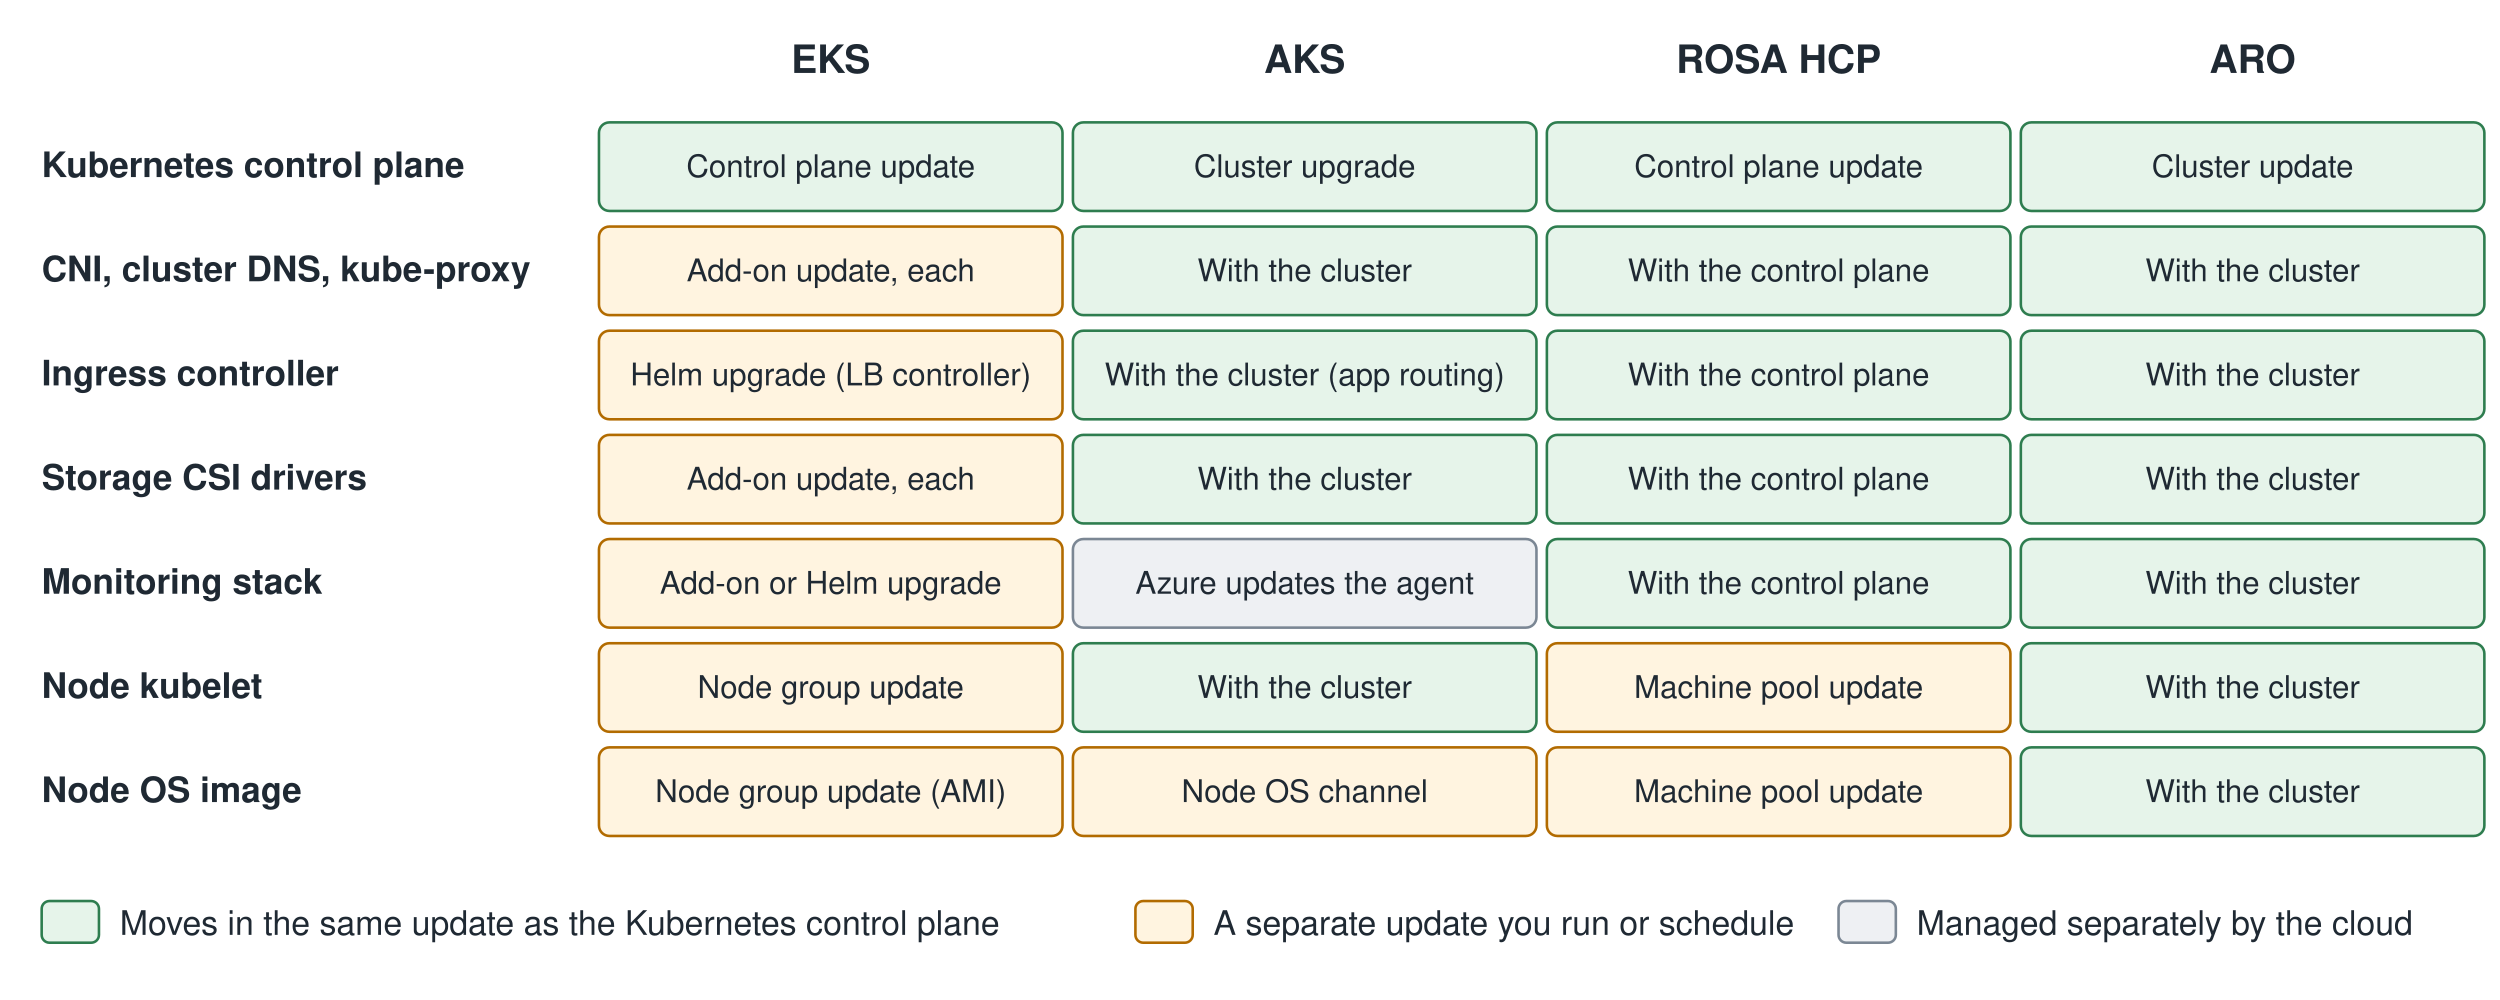
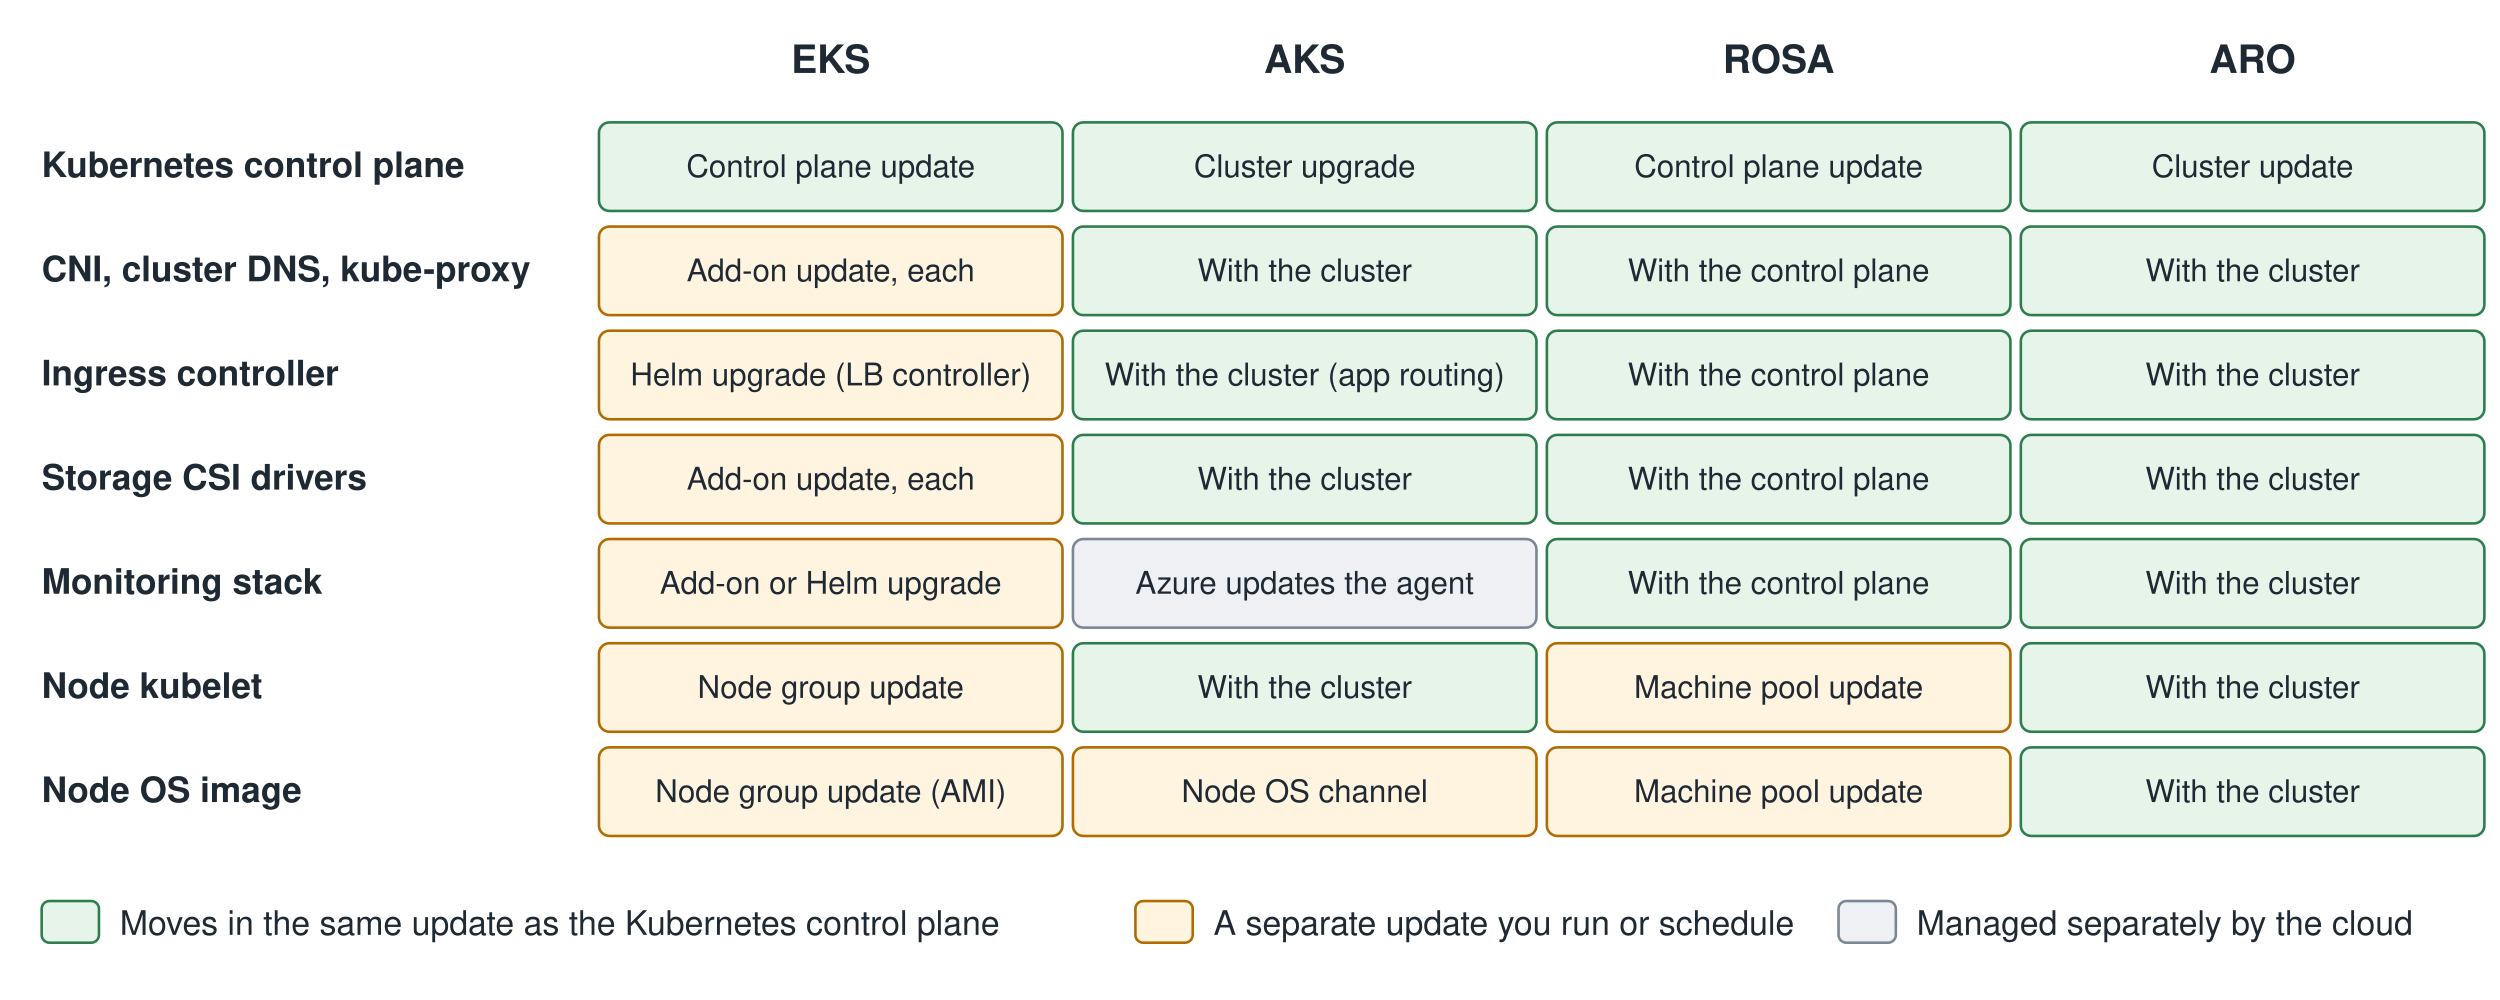
<svg xmlns="http://www.w3.org/2000/svg" width="960" height="384" viewBox="0 0 960 384" font-family="Red Hat Text, Helvetica, Arial, sans-serif">
  <rect x="0" y="0" width="960" height="384" fill="#ffffff" />
  <text x="319.0" y="28" font-size="15" text-anchor="middle" font-weight="bold" fill="#1f2933">EKS</text>
  <text x="501.0" y="28" font-size="15" text-anchor="middle" font-weight="bold" fill="#1f2933">AKS</text>
-   <text x="683.0" y="28" font-size="15" text-anchor="middle" font-weight="bold" fill="#1f2933">ROSA HCP</text>
+   <text x="683.0" y="28" font-size="15" text-anchor="middle" font-weight="bold" fill="#1f2933">ROSA</text>
  <text x="865.0" y="28" font-size="15" text-anchor="middle" font-weight="bold" fill="#1f2933">ARO</text>
  <text x="16" y="68.0" font-size="13.5" text-anchor="start" font-weight="bold" fill="#1f2933">Kubernetes control plane</text>
  <rect x="230" y="47" width="178" height="34" rx="4" fill="#e6f4ea" stroke="#2e7d4f" />
  <text x="319.0" y="68.0" font-size="12" text-anchor="middle" font-weight="normal" fill="#1f2933">Control plane update</text>
  <rect x="412" y="47" width="178" height="34" rx="4" fill="#e6f4ea" stroke="#2e7d4f" />
  <text x="501.0" y="68.0" font-size="12" text-anchor="middle" font-weight="normal" fill="#1f2933">Cluster upgrade</text>
  <rect x="594" y="47" width="178" height="34" rx="4" fill="#e6f4ea" stroke="#2e7d4f" />
  <text x="683.0" y="68.0" font-size="12" text-anchor="middle" font-weight="normal" fill="#1f2933">Control plane update</text>
  <rect x="776" y="47" width="178" height="34" rx="4" fill="#e6f4ea" stroke="#2e7d4f" />
  <text x="865.0" y="68.0" font-size="12" text-anchor="middle" font-weight="normal" fill="#1f2933">Cluster update</text>
  <text x="16" y="108.0" font-size="13.5" text-anchor="start" font-weight="bold" fill="#1f2933">CNI, cluster DNS, kube-proxy</text>
  <rect x="230" y="87" width="178" height="34" rx="4" fill="#fff4e0" stroke="#b26b00" />
  <text x="319.0" y="108.0" font-size="12" text-anchor="middle" font-weight="normal" fill="#1f2933">Add-on update, each</text>
  <rect x="412" y="87" width="178" height="34" rx="4" fill="#e6f4ea" stroke="#2e7d4f" />
  <text x="501.0" y="108.0" font-size="12" text-anchor="middle" font-weight="normal" fill="#1f2933">With the cluster</text>
  <rect x="594" y="87" width="178" height="34" rx="4" fill="#e6f4ea" stroke="#2e7d4f" />
  <text x="683.0" y="108.0" font-size="12" text-anchor="middle" font-weight="normal" fill="#1f2933">With the control plane</text>
  <rect x="776" y="87" width="178" height="34" rx="4" fill="#e6f4ea" stroke="#2e7d4f" />
  <text x="865.0" y="108.0" font-size="12" text-anchor="middle" font-weight="normal" fill="#1f2933">With the cluster</text>
  <text x="16" y="148.0" font-size="13.5" text-anchor="start" font-weight="bold" fill="#1f2933">Ingress controller</text>
  <rect x="230" y="127" width="178" height="34" rx="4" fill="#fff4e0" stroke="#b26b00" />
  <text x="319.0" y="148.0" font-size="12" text-anchor="middle" font-weight="normal" fill="#1f2933">Helm upgrade (LB controller)</text>
  <rect x="412" y="127" width="178" height="34" rx="4" fill="#e6f4ea" stroke="#2e7d4f" />
  <text x="501.0" y="148.0" font-size="12" text-anchor="middle" font-weight="normal" fill="#1f2933">With the cluster (app routing)</text>
  <rect x="594" y="127" width="178" height="34" rx="4" fill="#e6f4ea" stroke="#2e7d4f" />
  <text x="683.0" y="148.0" font-size="12" text-anchor="middle" font-weight="normal" fill="#1f2933">With the control plane</text>
  <rect x="776" y="127" width="178" height="34" rx="4" fill="#e6f4ea" stroke="#2e7d4f" />
  <text x="865.0" y="148.0" font-size="12" text-anchor="middle" font-weight="normal" fill="#1f2933">With the cluster</text>
  <text x="16" y="188.0" font-size="13.5" text-anchor="start" font-weight="bold" fill="#1f2933">Storage CSI drivers</text>
  <rect x="230" y="167" width="178" height="34" rx="4" fill="#fff4e0" stroke="#b26b00" />
  <text x="319.0" y="188.0" font-size="12" text-anchor="middle" font-weight="normal" fill="#1f2933">Add-on update, each</text>
  <rect x="412" y="167" width="178" height="34" rx="4" fill="#e6f4ea" stroke="#2e7d4f" />
  <text x="501.0" y="188.0" font-size="12" text-anchor="middle" font-weight="normal" fill="#1f2933">With the cluster</text>
  <rect x="594" y="167" width="178" height="34" rx="4" fill="#e6f4ea" stroke="#2e7d4f" />
  <text x="683.0" y="188.0" font-size="12" text-anchor="middle" font-weight="normal" fill="#1f2933">With the control plane</text>
  <rect x="776" y="167" width="178" height="34" rx="4" fill="#e6f4ea" stroke="#2e7d4f" />
  <text x="865.0" y="188.0" font-size="12" text-anchor="middle" font-weight="normal" fill="#1f2933">With the cluster</text>
  <text x="16" y="228.0" font-size="13.5" text-anchor="start" font-weight="bold" fill="#1f2933">Monitoring stack</text>
  <rect x="230" y="207" width="178" height="34" rx="4" fill="#fff4e0" stroke="#b26b00" />
  <text x="319.0" y="228.0" font-size="12" text-anchor="middle" font-weight="normal" fill="#1f2933">Add-on or Helm upgrade</text>
  <rect x="412" y="207" width="178" height="34" rx="4" fill="#eef0f3" stroke="#7b8794" />
  <text x="501.0" y="228.0" font-size="12" text-anchor="middle" font-weight="normal" fill="#1f2933">Azure updates the agent</text>
  <rect x="594" y="207" width="178" height="34" rx="4" fill="#e6f4ea" stroke="#2e7d4f" />
  <text x="683.0" y="228.0" font-size="12" text-anchor="middle" font-weight="normal" fill="#1f2933">With the control plane</text>
  <rect x="776" y="207" width="178" height="34" rx="4" fill="#e6f4ea" stroke="#2e7d4f" />
  <text x="865.0" y="228.0" font-size="12" text-anchor="middle" font-weight="normal" fill="#1f2933">With the cluster</text>
  <text x="16" y="268.0" font-size="13.5" text-anchor="start" font-weight="bold" fill="#1f2933">Node kubelet</text>
  <rect x="230" y="247" width="178" height="34" rx="4" fill="#fff4e0" stroke="#b26b00" />
  <text x="319.0" y="268.0" font-size="12" text-anchor="middle" font-weight="normal" fill="#1f2933">Node group update</text>
  <rect x="412" y="247" width="178" height="34" rx="4" fill="#e6f4ea" stroke="#2e7d4f" />
  <text x="501.0" y="268.0" font-size="12" text-anchor="middle" font-weight="normal" fill="#1f2933">With the cluster</text>
  <rect x="594" y="247" width="178" height="34" rx="4" fill="#fff4e0" stroke="#b26b00" />
  <text x="683.0" y="268.0" font-size="12" text-anchor="middle" font-weight="normal" fill="#1f2933">Machine pool update</text>
  <rect x="776" y="247" width="178" height="34" rx="4" fill="#e6f4ea" stroke="#2e7d4f" />
  <text x="865.0" y="268.0" font-size="12" text-anchor="middle" font-weight="normal" fill="#1f2933">With the cluster</text>
  <text x="16" y="308.0" font-size="13.5" text-anchor="start" font-weight="bold" fill="#1f2933">Node OS image</text>
  <rect x="230" y="287" width="178" height="34" rx="4" fill="#fff4e0" stroke="#b26b00" />
  <text x="319.0" y="308.0" font-size="12" text-anchor="middle" font-weight="normal" fill="#1f2933">Node group update (AMI)</text>
  <rect x="412" y="287" width="178" height="34" rx="4" fill="#fff4e0" stroke="#b26b00" />
  <text x="501.0" y="308.0" font-size="12" text-anchor="middle" font-weight="normal" fill="#1f2933">Node OS channel</text>
  <rect x="594" y="287" width="178" height="34" rx="4" fill="#fff4e0" stroke="#b26b00" />
  <text x="683.0" y="308.0" font-size="12" text-anchor="middle" font-weight="normal" fill="#1f2933">Machine pool update</text>
  <rect x="776" y="287" width="178" height="34" rx="4" fill="#e6f4ea" stroke="#2e7d4f" />
  <text x="865.0" y="308.0" font-size="12" text-anchor="middle" font-weight="normal" fill="#1f2933">With the cluster</text>
  <rect x="16" y="346" width="22" height="16" rx="3" fill="#e6f4ea" stroke="#2e7d4f" />
  <text x="46" y="359" font-size="13" text-anchor="start" font-weight="normal" fill="#1f2933">Moves in the same update as the Kubernetes control plane</text>
  <rect x="436" y="346" width="22" height="16" rx="3" fill="#fff4e0" stroke="#b26b00" />
  <text x="466" y="359" font-size="13" text-anchor="start" font-weight="normal" fill="#1f2933">A separate update you run or schedule</text>
  <rect x="706" y="346" width="22" height="16" rx="3" fill="#eef0f3" stroke="#7b8794" />
  <text x="736" y="359" font-size="13" text-anchor="start" font-weight="normal" fill="#1f2933">Managed separately by the cloud</text>
</svg>
